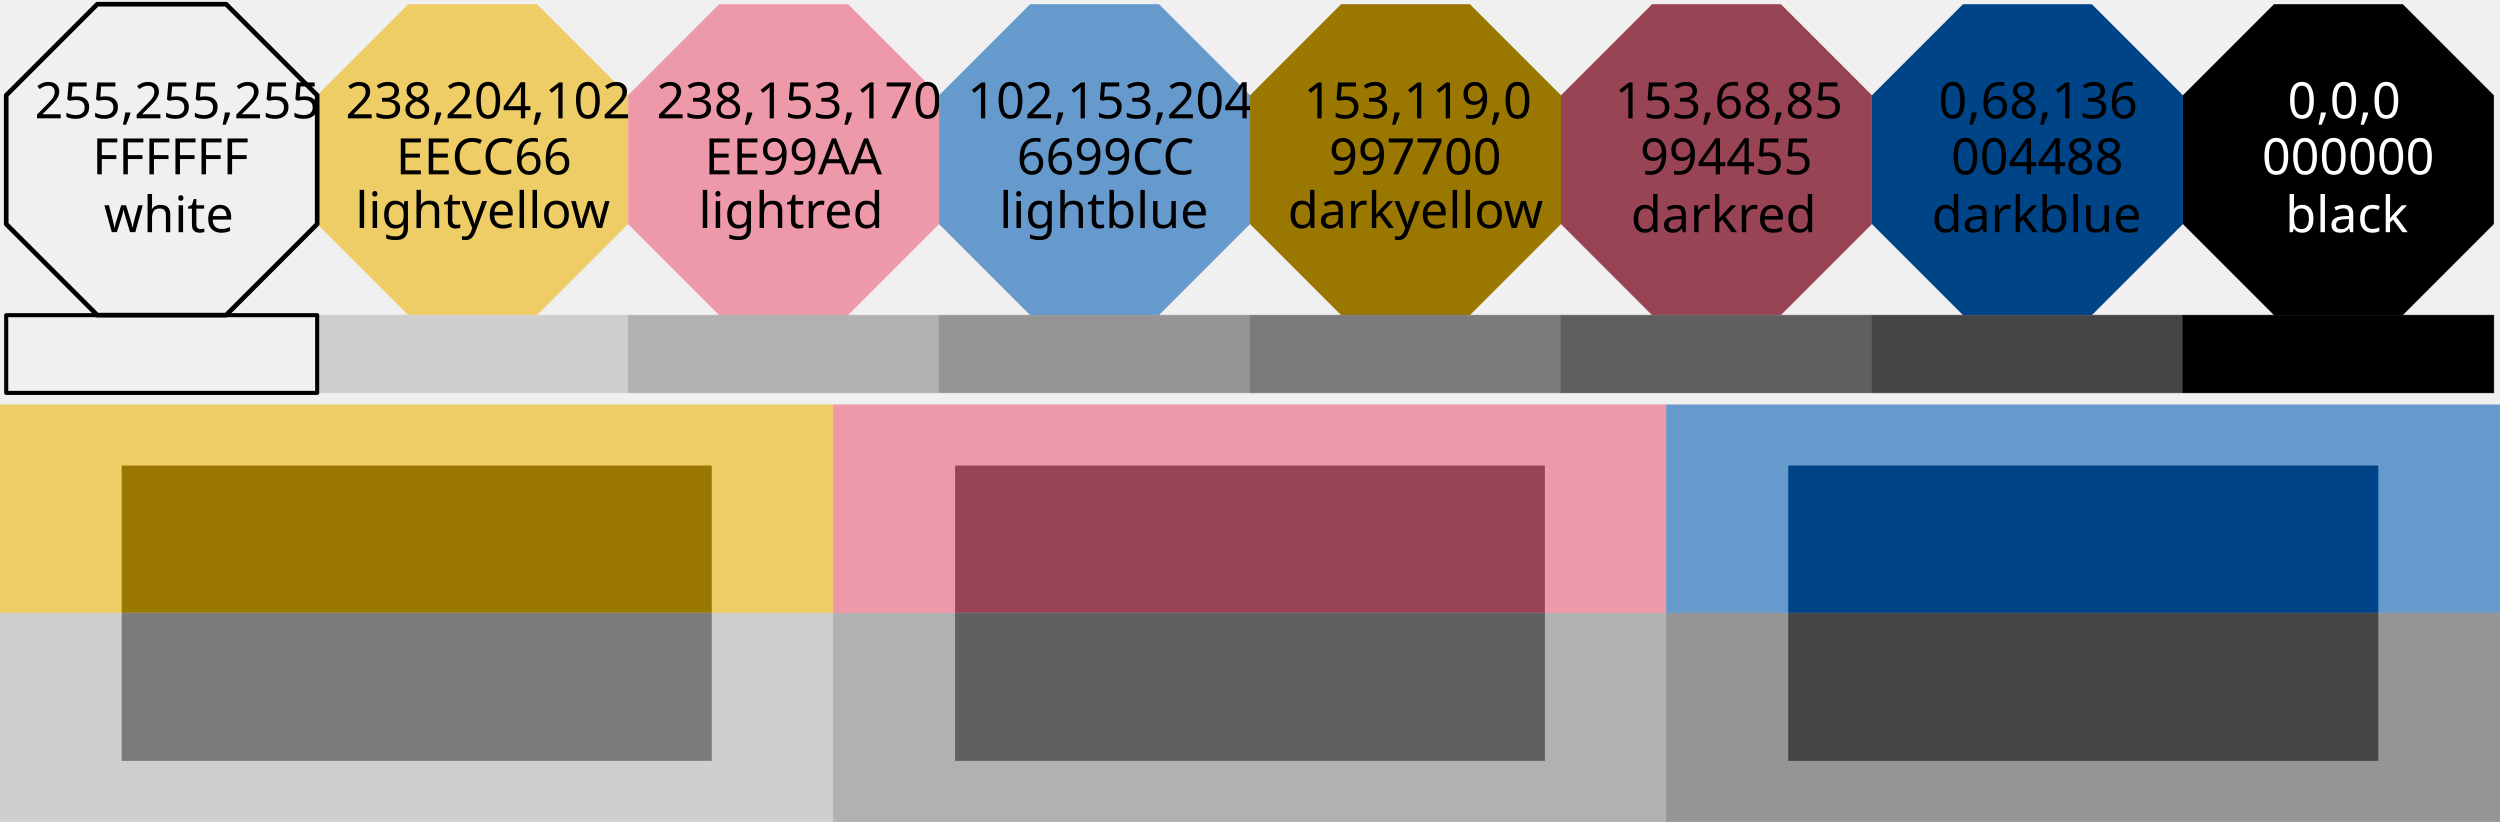
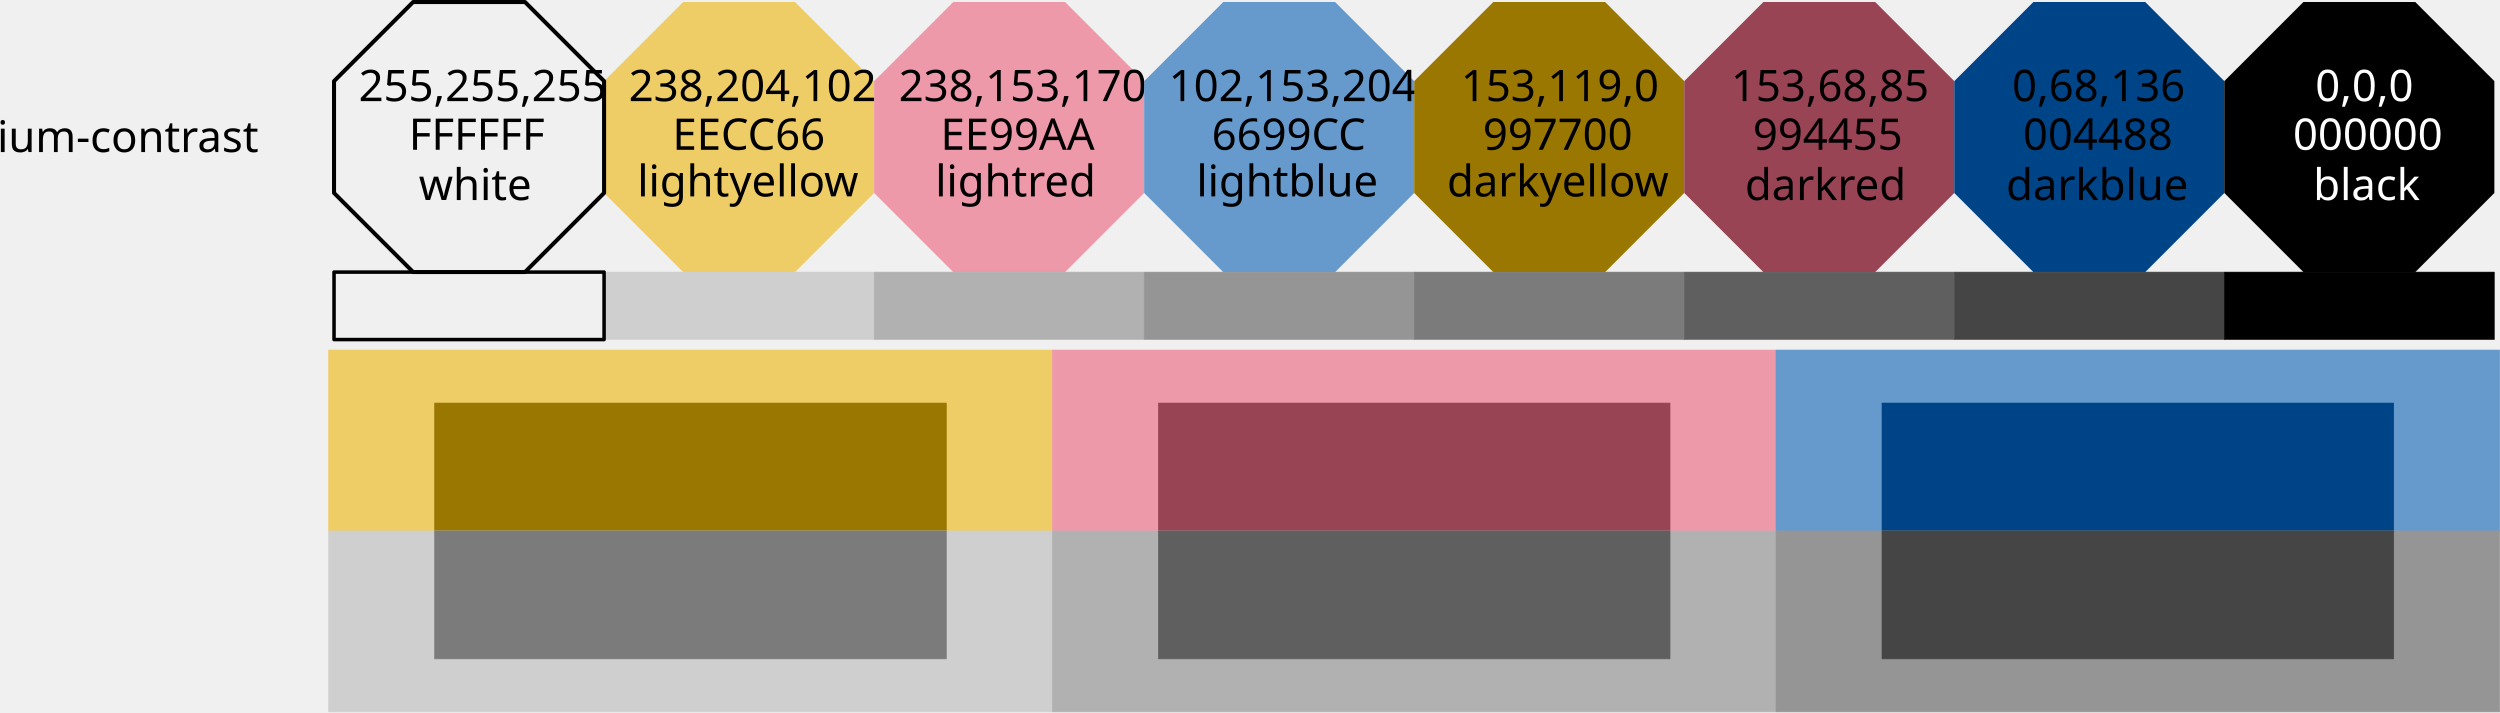
- <svg xmlns="http://www.w3.org/2000/svg" version="1.1" id="svg1" width="572.496" height="188.14" viewBox="0 0 572.496 188.14">
+ <svg xmlns="http://www.w3.org/2000/svg" version="1.1" id="svg1" width="659.234" height="187.794" viewBox="0 0 659.234 187.794">
  <defs id="defs1">
    <clipPath clipPathUnits="userSpaceOnUse" id="clipPath27282">
      <path d="M 0,719 H 4480 V 0 H 0 Z" transform="translate(-2.6083782e-4)" id="path27282" />
    </clipPath>
    <clipPath clipPathUnits="userSpaceOnUse" id="clipPath27283">
      <path d="M 0,719 H 4480 V 0 H 0 Z" transform="translate(-2.6083782e-4)" id="path27283" />
    </clipPath>
    <clipPath clipPathUnits="userSpaceOnUse" id="clipPath27284">
      <path d="M 0,719 H 4480 V 0 H 0 Z" transform="translate(-2.6083782e-4)" id="path27284" />
    </clipPath>
    <clipPath clipPathUnits="userSpaceOnUse" id="clipPath27285">
      <path d="M 0,719 H 4480 V 0 H 0 Z" transform="translate(-2.6083782e-4)" id="path27285" />
    </clipPath>
    <clipPath clipPathUnits="userSpaceOnUse" id="clipPath27286">
      <path d="M 0,719 H 4480 V 0 H 0 Z" transform="translate(-2.6083782e-4)" id="path27286" />
    </clipPath>
    <clipPath clipPathUnits="userSpaceOnUse" id="clipPath27287">
      <path d="M 0,719 H 4480 V 0 H 0 Z" transform="translate(-2.6083782e-4)" id="path27287" />
    </clipPath>
    <clipPath clipPathUnits="userSpaceOnUse" id="clipPath27295">
      <path d="M 0,0 H 4480 V 719 H 0 Z" transform="translate(-2.6083782e-4)" id="path27295" />
    </clipPath>
    <clipPath clipPathUnits="userSpaceOnUse" id="clipPath27296">
      <path d="M 0,0 H 4480 V 719 H 0 Z" transform="translate(-2.6083782e-4)" id="path27296" />
    </clipPath>
    <clipPath clipPathUnits="userSpaceOnUse" id="clipPath27297">
      <path d="M 0,0 H 4480 V 719 H 0 Z" transform="translate(-2.6083782e-4)" id="path27297" />
    </clipPath>
    <clipPath clipPathUnits="userSpaceOnUse" id="clipPath27305">
      <path d="M 0,0 H 4480 V 719 H 0 Z" transform="translate(-2.6083782e-4)" id="path27305" />
    </clipPath>
    <clipPath clipPathUnits="userSpaceOnUse" id="clipPath27306">
      <path d="M 0,0 H 4480 V 719 H 0 Z" transform="translate(-2.6083782e-4)" id="path27306" />
    </clipPath>
    <clipPath clipPathUnits="userSpaceOnUse" id="clipPath27307">
      <path d="M 0,0 H 4480 V 719 H 0 Z" transform="translate(-2.6083782e-4)" id="path27307" />
    </clipPath>
    <clipPath clipPathUnits="userSpaceOnUse" id="clipPath27315">
      <path d="M 0,0 H 4480 V 719 H 0 Z" transform="translate(-2.6083782e-4)" id="path27315" />
    </clipPath>
    <clipPath clipPathUnits="userSpaceOnUse" id="clipPath27316">
      <path d="M 0,0 H 4480 V 719 H 0 Z" transform="translate(-2.6083782e-4)" id="path27316" />
    </clipPath>
    <clipPath clipPathUnits="userSpaceOnUse" id="clipPath27317">
      <path d="M 0,0 H 4480 V 719 H 0 Z" transform="translate(-2.6083782e-4)" id="path27317" />
    </clipPath>
    <clipPath clipPathUnits="userSpaceOnUse" id="clipPath27325">
      <path d="M 0,0 H 4480 V 719 H 0 Z" transform="translate(-2.6083782e-4)" id="path27325" />
    </clipPath>
    <clipPath clipPathUnits="userSpaceOnUse" id="clipPath27326">
      <path d="M 0,0 H 4480 V 719 H 0 Z" transform="translate(-2.6083782e-4)" id="path27326" />
    </clipPath>
    <clipPath clipPathUnits="userSpaceOnUse" id="clipPath27327">
      <path d="M 0,0 H 4480 V 719 H 0 Z" transform="translate(-2.6083782e-4)" id="path27327" />
    </clipPath>
    <clipPath clipPathUnits="userSpaceOnUse" id="clipPath27335">
      <path d="M 0,0 H 4480 V 719 H 0 Z" transform="translate(-2.6083782e-4)" id="path27335" />
    </clipPath>
    <clipPath clipPathUnits="userSpaceOnUse" id="clipPath27336">
      <path d="M 0,0 H 4480 V 719 H 0 Z" transform="translate(-2.6083782e-4)" id="path27336" />
    </clipPath>
    <clipPath clipPathUnits="userSpaceOnUse" id="clipPath27337">
      <path d="M 0,0 H 4480 V 719 H 0 Z" transform="translate(-2.6083782e-4)" id="path27337" />
    </clipPath>
    <clipPath clipPathUnits="userSpaceOnUse" id="clipPath27345">
      <path d="M 0,0 H 4480 V 719 H 0 Z" transform="translate(-2.6083782e-4)" id="path27345" />
    </clipPath>
    <clipPath clipPathUnits="userSpaceOnUse" id="clipPath27346">
      <path d="M 0,0 H 4480 V 719 H 0 Z" transform="translate(-2.6083782e-4)" id="path27346" />
    </clipPath>
    <clipPath clipPathUnits="userSpaceOnUse" id="clipPath27347">
      <path d="M 0,0 H 4480 V 719 H 0 Z" transform="translate(-2.6083782e-4)" id="path27347" />
    </clipPath>
    <clipPath clipPathUnits="userSpaceOnUse" id="clipPath27355">
      <path d="M 0,0 H 4480 V 719 H 0 Z" transform="translate(-2.6083782e-4)" id="path27355" />
    </clipPath>
    <clipPath clipPathUnits="userSpaceOnUse" id="clipPath27356">
      <path d="M 0,0 H 4480 V 719 H 0 Z" transform="translate(-2.6083782e-4)" id="path27356" />
    </clipPath>
    <clipPath clipPathUnits="userSpaceOnUse" id="clipPath27357">
      <path d="M 0,0 H 4480 V 719 H 0 Z" transform="translate(-2.6083782e-4)" id="path27357" />
    </clipPath>
    <clipPath clipPathUnits="userSpaceOnUse" id="clipPath27365">
      <path d="M 0,0 H 4480 V 719 H 0 Z" transform="translate(-2.6083782e-4)" id="path27365" />
    </clipPath>
  </defs>
-   <g id="g28">
+   <g id="g28" transform="translate(86.66006,-0.4251052)">
    <g id="g35">
      <path d="M 1125.57,544.461 962.371,707.672 H 731.559 L 568.359,544.461 V 313.66 l 163.2,-163.211 H 962.371 L 1125.57,313.66" style="fill:#eecc66;fill-opacity:1;fill-rule:nonzero;stroke:none" transform="matrix(0.1277933,0,0,-0.1277933,-0.0015,91.3942)" clip-path="none" id="path27376" />
      <text xml:space="preserve" transform="matrix(1.277933,0,0,1.277933,79.1215,27.09115)" clip-path="none" id="text27377">
        <tspan style="font-variant:normal;font-weight:normal;font-size:9px;font-family:Carlito;writing-mode:lr-tb;fill:#000000;fill-opacity:1;fill-rule:nonzero;stroke:none" x="0" y="0" id="tspan27377">238,204,102</tspan>
      </text>
      <text xml:space="preserve" transform="matrix(1.277933,0,0,1.277933,90.6639,39.9179)" clip-path="none" id="text27378">
        <tspan style="font-variant:normal;font-weight:normal;font-size:9px;font-family:Carlito;writing-mode:lr-tb;fill:#000000;fill-opacity:1;fill-rule:nonzero;stroke:none" x="0" y="0" id="tspan27378">EECC66</tspan>
      </text>
      <text xml:space="preserve" transform="matrix(1.277933,0,0,1.277933,81.3889,52.21903)" clip-path="none" id="text27379">
        <tspan style="font-variant:normal;font-weight:normal;font-size:9px;font-family:Carlito;writing-mode:lr-tb;fill:#000000;fill-opacity:1;fill-rule:nonzero;stroke:none" x="0" dx="0 0 0 0 0.006 2.033 0 0.006" y="0" id="tspan27379">lightyellow</tspan>
      </text>
      <path d="m 568.359,11.148 h 557.211 v 139.301 H 568.359 Z" style="fill:#cfcfcf;fill-opacity:1;fill-rule:nonzero;stroke:#cfcfcf;stroke-width:1;stroke-linecap:round;stroke-linejoin:bevel;stroke-miterlimit:3.239;stroke-dasharray:none;stroke-opacity:1" transform="matrix(0.1277933,0,0,-0.1277933,-0.0015,91.3942)" clip-path="none" id="path27380" />
    </g>
    <g id="g34">
      <path d="m 1682.79,544.461 -163.21,163.211 h -230.8 L 1125.57,544.461 V 313.66 l 163.21,-163.211 h 230.8 l 163.21,163.211" style="fill:#ee99aa;fill-opacity:1;fill-rule:nonzero;stroke:none" transform="matrix(0.1277933,0,0,-0.1277933,-0.0015,91.3942)" clip-path="none" id="path27381" />
      <text xml:space="preserve" transform="matrix(1.277933,0,0,1.277933,150.3307,27.09115)" clip-path="none" id="text27382">
        <tspan style="font-variant:normal;font-weight:normal;font-size:9px;font-family:Carlito;writing-mode:lr-tb;fill:#000000;fill-opacity:1;fill-rule:nonzero;stroke:none" x="0" y="0" id="tspan27382">238,153,170</tspan>
      </text>
      <text xml:space="preserve" transform="matrix(1.277933,0,0,1.277933,161.3529,39.9179)" clip-path="none" id="text27383">
        <tspan style="font-variant:normal;font-weight:normal;font-size:9px;font-family:Carlito;writing-mode:lr-tb;fill:#000000;fill-opacity:1;fill-rule:nonzero;stroke:none" x="0" y="0" id="tspan27383">EE99AA</tspan>
      </text>
      <text xml:space="preserve" transform="matrix(1.277933,0,0,1.277933,159.9548,52.21903)" clip-path="none" id="text27384">
        <tspan style="font-variant:normal;font-weight:normal;font-size:9px;font-family:Carlito;writing-mode:lr-tb;fill:#000000;fill-opacity:1;fill-rule:nonzero;stroke:none" x="0" dx="0 0 0 0 0.007 2.032 0 0.007" y="0" id="tspan27384">lightred</tspan>
      </text>
      <path d="m 1125.57,11.148 h 557.219 v 139.301 H 1125.57 Z" style="fill:#b1b1b1;fill-opacity:1;fill-rule:nonzero;stroke:#b1b1b1;stroke-width:1;stroke-linecap:round;stroke-linejoin:bevel;stroke-miterlimit:3.239;stroke-dasharray:none;stroke-opacity:1" transform="matrix(0.1277933,0,0,-0.1277933,-0.0015,91.3942)" clip-path="none" id="path27385" />
    </g>
    <g id="g33">
      <path d="M 2240,544.461 2076.8,707.672 H 1845.99 L 1682.79,544.461 V 313.66 l 163.2,-163.211 H 2076.8 L 2240,313.66" style="fill:#6699cc;fill-opacity:1;fill-rule:nonzero;stroke:none" transform="matrix(0.1277933,0,0,-0.1277933,-0.0015,91.3942)" clip-path="none" id="path27386" />
      <text xml:space="preserve" transform="matrix(1.277933,0,0,1.277933,221.5384,27.09115)" clip-path="none" id="text27387">
        <tspan style="font-variant:normal;font-weight:normal;font-size:9px;font-family:Carlito;writing-mode:lr-tb;fill:#000000;fill-opacity:1;fill-rule:nonzero;stroke:none" x="0" y="0" id="tspan27387">102,153,204</tspan>
      </text>
      <text xml:space="preserve" transform="matrix(1.277933,0,0,1.277933,232.8596,39.9179)" clip-path="none" id="text27388">
        <tspan style="font-variant:normal;font-weight:normal;font-size:9px;font-family:Carlito;writing-mode:lr-tb;fill:#000000;fill-opacity:1;fill-rule:nonzero;stroke:none" x="0" y="0" id="tspan27388">6699CC</tspan>
      </text>
      <text xml:space="preserve" transform="matrix(1.277933,0,0,1.277933,228.8265,52.21903)" clip-path="none" id="text27389">
        <tspan style="font-variant:normal;font-weight:normal;font-size:9px;font-family:Carlito;writing-mode:lr-tb;fill:#000000;fill-opacity:1;fill-rule:nonzero;stroke:none" x="0" dx="0 0 0 0 0.007 2.032 0.005 0 0.006" y="0" id="tspan27389">lightblue</tspan>
      </text>
      <path d="m 1682.79,11.148 h 557.211 v 139.301 H 1682.79 Z" style="fill:#959595;fill-opacity:1;fill-rule:nonzero;stroke:#959595;stroke-width:1;stroke-linecap:round;stroke-linejoin:bevel;stroke-miterlimit:3.239;stroke-dasharray:none;stroke-opacity:1" transform="matrix(0.1277933,0,0,-0.1277933,-0.0015,91.3942)" clip-path="none" id="path27390" />
    </g>
    <g id="g32">
      <path d="m 2797.21,544.461 -163.2,163.211 H 2403.2 L 2240,544.461 V 313.66 l 163.2,-163.211 h 230.81 l 163.2,163.211" style="fill:#997700;fill-opacity:1;fill-rule:nonzero;stroke:none" transform="matrix(0.1277933,0,0,-0.1277933,-0.0015,91.3942)" clip-path="none" id="path27391" />
      <text xml:space="preserve" transform="matrix(1.277933,0,0,1.277933,298.5774,27.09115)" clip-path="none" id="text27392">
        <tspan style="font-variant:normal;font-weight:normal;font-size:9px;font-family:Carlito;writing-mode:lr-tb;fill:#000000;fill-opacity:1;fill-rule:nonzero;stroke:none" x="0" y="0" id="tspan27392">153,119,0</tspan>
      </text>
      <text xml:space="preserve" transform="matrix(1.277933,0,0,1.277933,304.3677,39.9179)" clip-path="none" id="text27393">
        <tspan style="font-variant:normal;font-weight:normal;font-size:9px;font-family:Carlito;writing-mode:lr-tb;fill:#000000;fill-opacity:1;fill-rule:nonzero;stroke:none" x="0" y="0" id="tspan27393">997700</tspan>
      </text>
      <text xml:space="preserve" transform="matrix(1.277933,0,0,1.277933,294.9033,52.21903)" clip-path="none" id="text27394">
        <tspan style="font-variant:normal;font-weight:normal;font-size:9px;font-family:Carlito;writing-mode:lr-tb;fill:#000000;fill-opacity:1;fill-rule:nonzero;stroke:none" x="0" dx="0 0.005 0 0 2.033 0.005 0.006" y="0" id="tspan27394">darkyellow</tspan>
      </text>
      <path d="m 2240,11.148 h 557.211 v 139.301 H 2240 Z" style="fill:#7b7b7b;fill-opacity:1;fill-rule:nonzero;stroke:#7b7b7b;stroke-width:1;stroke-linecap:round;stroke-linejoin:bevel;stroke-miterlimit:3.239;stroke-dasharray:none;stroke-opacity:1" transform="matrix(0.1277933,0,0,-0.1277933,-0.0015,91.3942)" clip-path="none" id="path27395" />
    </g>
    <g id="g31">
      <path d="m 3354.43,544.461 -163.21,163.211 h -230.8 L 2797.21,544.461 V 313.66 l 163.21,-163.211 h 230.8 l 163.21,163.211" style="fill:#994455;fill-opacity:1;fill-rule:nonzero;stroke:none" clip-path="none" id="path27396" transform="matrix(0.1277933,0,0,-0.1277933,-0.0015,91.3942)" />
      <text xml:space="preserve" transform="matrix(1.277933,0,0,1.277933,369.7851,27.09115)" clip-path="none" id="text27397">
        <tspan style="font-variant:normal;font-weight:normal;font-size:9px;font-family:Carlito;writing-mode:lr-tb;fill:#000000;fill-opacity:1;fill-rule:nonzero;stroke:none" x="0" y="0" id="tspan27397">153,68,85</tspan>
      </text>
      <text xml:space="preserve" transform="matrix(1.277933,0,0,1.277933,375.5767,39.9179)" clip-path="none" id="text27398">
        <tspan style="font-variant:normal;font-weight:normal;font-size:9px;font-family:Carlito;writing-mode:lr-tb;fill:#000000;fill-opacity:1;fill-rule:nonzero;stroke:none" x="0" y="0" id="tspan27398">994455</tspan>
      </text>
      <text xml:space="preserve" transform="matrix(1.277933,0,0,1.277933,373.4694,53.17748)" clip-path="none" id="text27399">
        <tspan style="font-variant:normal;font-weight:normal;font-size:9px;font-family:Carlito;writing-mode:lr-tb;fill:#000000;fill-opacity:1;fill-rule:nonzero;stroke:none" x="0" dx="0 0.005 0 0 2.033 0 0.007" y="0" id="tspan27399">darkred</tspan>
      </text>
      <path d="m 2797.21,11.148 h 557.219 v 139.301 H 2797.21 Z" style="fill:#5f5f5f;fill-opacity:1;fill-rule:nonzero;stroke:#5f5f5f;stroke-width:1;stroke-linecap:round;stroke-linejoin:bevel;stroke-miterlimit:3.239;stroke-dasharray:none;stroke-opacity:1" transform="matrix(0.1277933,0,0,-0.1277933,-0.0015,91.3942)" clip-path="none" id="path27400" />
    </g>
    <g id="g30">
      <path d="m 3911.64,544.461 -163.2,163.211 H 3517.63 L 3354.43,544.461 V 313.66 l 163.2,-163.211 h 230.81 l 163.2,163.211" style="fill:#004488;fill-opacity:1;fill-rule:nonzero;stroke:none" transform="matrix(0.1277933,0,0,-0.1277933,-0.0015,91.3942)" clip-path="none" id="path27401" />
      <text xml:space="preserve" transform="matrix(1.277933,0,0,1.277933,443.9091,27.09115)" clip-path="none" id="text27402">
        <tspan style="font-variant:normal;font-weight:normal;font-size:9px;font-family:Carlito;writing-mode:lr-tb;fill:#000000;fill-opacity:1;fill-rule:nonzero;stroke:none" x="0" y="0" id="tspan27402">0,68,136</tspan>
      </text>
      <text xml:space="preserve" transform="matrix(1.277933,0,0,1.277933,446.7844,39.9179)" clip-path="none" id="text27403">
        <tspan style="font-variant:normal;font-weight:normal;font-size:9px;font-family:Carlito;writing-mode:lr-tb;fill:#000000;fill-opacity:1;fill-rule:nonzero;stroke:none" x="0" y="0" id="tspan27403">004488</tspan>
      </text>
      <text xml:space="preserve" transform="matrix(1.277933,0,0,1.277933,442.341,53.17748)" clip-path="none" id="text27404">
        <tspan style="font-variant:normal;font-weight:normal;font-size:9px;font-family:Carlito;writing-mode:lr-tb;fill:#000000;fill-opacity:1;fill-rule:nonzero;stroke:none" x="0" dx="0 0.005 0 0 2.033 0.006 0 0.007" y="0" id="tspan27404">darkblue</tspan>
      </text>
      <path d="m 3354.43,11.148 h 557.211 v 139.301 H 3354.43 Z" style="fill:#454545;fill-opacity:1;fill-rule:nonzero;stroke:#454545;stroke-width:1;stroke-linecap:round;stroke-linejoin:bevel;stroke-miterlimit:3.239;stroke-dasharray:none;stroke-opacity:1" transform="matrix(0.1277933,0,0,-0.1277933,-0.0015,91.3942)" clip-path="none" id="path27405" />
    </g>
    <g id="g29">
      <path d="m 4468.86,544.461 -163.21,163.211 h -230.8 L 3911.64,544.461 V 313.66 l 163.21,-163.211 h 230.8 l 163.21,163.211" style="fill:#000000;fill-opacity:1;fill-rule:nonzero;stroke:none" transform="matrix(0.1277933,0,0,-0.1277933,-0.0015,91.3942)" clip-path="none" id="path27406" />
      <text xml:space="preserve" transform="matrix(1.277933,0,0,1.277933,523.863,27.09115)" clip-path="none" id="text27407">
        <tspan style="font-variant:normal;font-weight:normal;font-size:9px;font-family:Carlito;writing-mode:lr-tb;fill:#ffffff;fill-opacity:1;fill-rule:nonzero;stroke:none" x="0" y="0" id="tspan27407">0,0,0</tspan>
      </text>
      <text xml:space="preserve" transform="matrix(1.277933,0,0,1.277933,517.9921,39.9179)" clip-path="none" id="text27408">
        <tspan style="font-variant:normal;font-weight:normal;font-size:9px;font-family:Carlito;writing-mode:lr-tb;fill:#ffffff;fill-opacity:1;fill-rule:nonzero;stroke:none" x="0" y="0" id="tspan27408">000000</tspan>
      </text>
      <text xml:space="preserve" transform="matrix(1.277933,0,0,1.277933,523.3339,53.17748)" clip-path="none" id="text27409">
        <tspan style="font-variant:normal;font-weight:normal;font-size:9px;font-family:Carlito;writing-mode:lr-tb;fill:#ffffff;fill-opacity:1;fill-rule:nonzero;stroke:none" x="0" dx="0 0.005 0 0 0.007" y="0" id="tspan27409">black</tspan>
      </text>
      <path d="m 3911.64,11.148 h 557.219 v 139.301 H 3911.64 Z" style="fill:#000000;fill-opacity:1;fill-rule:nonzero;stroke:#000000;stroke-width:1;stroke-linecap:round;stroke-linejoin:bevel;stroke-miterlimit:3.239;stroke-dasharray:none;stroke-opacity:1" transform="matrix(0.1277933,0,0,-0.1277933,-0.0015,91.3942)" clip-path="none" id="path27410" />
    </g>
    <g id="g36">
      <path d="M 568.359,544.461 405.148,707.672 H 174.352 L 11.141,544.461 V 313.66 L 174.352,150.449 H 405.148 L 568.359,313.66 v 230.801" style="fill:none;stroke:#000000;stroke-width:8.347;stroke-linecap:round;stroke-linejoin:round;stroke-miterlimit:3.239;stroke-dasharray:none;stroke-opacity:1" transform="matrix(0.1277933,0,0,-0.1277933,-0.0015,91.3942)" clip-path="none" id="path27369" />
      <path d="M 568.359,150.449 H 11.141 V 11.148 H 568.359 V 150.449" style="fill:none;stroke:#000000;stroke-width:7.303;stroke-linecap:round;stroke-linejoin:round;stroke-miterlimit:3.239;stroke-dasharray:none;stroke-opacity:1" transform="matrix(0.1277933,0,0,-0.1277933,-0.0015,91.3942)" clip-path="none" id="path27370" />
      <text xml:space="preserve" transform="matrix(1.277933,0,0,1.277933,7.9142,27.09115)" clip-path="none" id="text27372">
        <tspan style="font-variant:normal;font-weight:normal;font-size:9px;font-family:Carlito;writing-mode:lr-tb;fill:#000000;fill-opacity:1;fill-rule:nonzero;stroke:none" x="0" y="0" id="tspan27372">255,255,255</tspan>
      </text>
      <text xml:space="preserve" transform="matrix(1.277933,0,0,1.277933,21.1522,39.9179)" clip-path="none" id="text27373">
        <tspan style="font-variant:normal;font-weight:normal;font-size:9px;font-family:Carlito;writing-mode:lr-tb;fill:#000000;fill-opacity:1;fill-rule:nonzero;stroke:none" x="0" dx="0 0.006 0 0.006 0 0.006" y="0" id="tspan27373">FFFFFF</tspan>
      </text>
      <text xml:space="preserve" transform="matrix(1.277933,0,0,1.277933,23.778,53.17748)" clip-path="none" id="text27374">
        <tspan style="font-variant:normal;font-weight:normal;font-size:9px;font-family:Carlito;writing-mode:lr-tb;fill:#000000;fill-opacity:1;fill-rule:nonzero;stroke:none" x="0" dx="0 0 0.005" y="0" id="tspan27374">white</tspan>
      </text>
    </g>
  </g>
-   <g id="g27435" transform="translate(-3365.412,-763.5378)">
+   <g id="g27435" transform="translate(-3278.752,-763.9629)">
    <path d="M 0,300 H 1200 V 600 H 0 Z" style="fill:#eecc66;fill-opacity:1;fill-rule:nonzero;stroke:#eecc66;stroke-width:1;stroke-linecap:square;stroke-linejoin:bevel;stroke-miterlimit:3.239;stroke-dasharray:none;stroke-opacity:1" transform="matrix(0.1590267,0,0,-0.1590267,3365.411,951.6773)" clip-path="none" id="path27424" />
    <path d="M 1200,300 H 2400 V 600 H 1200 Z" style="fill:#ee99aa;fill-opacity:1;fill-rule:nonzero;stroke:#ee99aa;stroke-width:1;stroke-linecap:square;stroke-linejoin:bevel;stroke-miterlimit:3.239;stroke-dasharray:none;stroke-opacity:1" transform="matrix(0.1590267,0,0,-0.1590267,3365.411,951.6773)" clip-path="none" id="path27425" />
    <path d="M 2400,300 H 3600 V 600 H 2400 Z" style="fill:#6699cc;fill-opacity:1;fill-rule:nonzero;stroke:#6699cc;stroke-width:1;stroke-linecap:square;stroke-linejoin:bevel;stroke-miterlimit:3.239;stroke-dasharray:none;stroke-opacity:1" transform="matrix(0.1590267,0,0,-0.1590267,3365.411,951.6773)" clip-path="none" id="path27426" />
    <path d="m 175.738,300 h 848.523 V 512.129 H 175.738 Z" style="fill:#997700;fill-opacity:1;fill-rule:nonzero;stroke:#997700;stroke-width:1;stroke-linecap:square;stroke-linejoin:bevel;stroke-miterlimit:3.239;stroke-dasharray:none;stroke-opacity:1" transform="matrix(0.1590267,0,0,-0.1590267,3365.411,951.6773)" clip-path="none" id="path27427" />
    <path d="m 1375.74,300 h 848.523 V 512.129 H 1375.74 Z" style="fill:#994455;fill-opacity:1;fill-rule:nonzero;stroke:#994455;stroke-width:1;stroke-linecap:square;stroke-linejoin:bevel;stroke-miterlimit:3.239;stroke-dasharray:none;stroke-opacity:1" transform="matrix(0.1590267,0,0,-0.1590267,3365.411,951.6773)" clip-path="none" id="path27428" />
    <path d="m 2575.74,300 h 848.523 V 512.129 H 2575.74 Z" style="fill:#004488;fill-opacity:1;fill-rule:nonzero;stroke:#004488;stroke-width:1;stroke-linecap:square;stroke-linejoin:bevel;stroke-miterlimit:3.239;stroke-dasharray:none;stroke-opacity:1" transform="matrix(0.1590267,0,0,-0.1590267,3365.411,951.6773)" clip-path="none" id="path27429" />
    <path d="M 0,0 H 1200 V 300 H 0 Z" style="fill:#cfcfcf;fill-opacity:1;fill-rule:nonzero;stroke:#cfcfcf;stroke-width:1;stroke-linecap:square;stroke-linejoin:bevel;stroke-miterlimit:3.239;stroke-dasharray:none;stroke-opacity:1" transform="matrix(0.1590267,0,0,-0.1590267,3365.411,951.6773)" clip-path="none" id="path27430" />
    <path d="M 1200,0 H 2400 V 300 H 1200 Z" style="fill:#b1b1b1;fill-opacity:1;fill-rule:nonzero;stroke:#b1b1b1;stroke-width:1;stroke-linecap:square;stroke-linejoin:bevel;stroke-miterlimit:3.239;stroke-dasharray:none;stroke-opacity:1" transform="matrix(0.1590267,0,0,-0.1590267,3365.411,951.6773)" clip-path="none" id="path27431" />
    <path d="M 2400,0 H 3600 V 300 H 2400 Z" style="fill:#959595;fill-opacity:1;fill-rule:nonzero;stroke:#959595;stroke-width:1;stroke-linecap:square;stroke-linejoin:bevel;stroke-miterlimit:3.239;stroke-dasharray:none;stroke-opacity:1" transform="matrix(0.1590267,0,0,-0.1590267,3365.411,951.6773)" clip-path="none" id="path27432" />
    <path d="m 175.738,87.871 h 848.523 v 212.129 H 175.738 Z" style="fill:#7b7b7b;fill-opacity:1;fill-rule:nonzero;stroke:#7b7b7b;stroke-width:1;stroke-linecap:square;stroke-linejoin:bevel;stroke-miterlimit:3.239;stroke-dasharray:none;stroke-opacity:1" transform="matrix(0.1590267,0,0,-0.1590267,3365.411,951.6773)" clip-path="none" id="path27433" />
    <path d="m 1375.74,87.871 h 848.523 v 212.129 H 1375.74 Z" style="fill:#5f5f5f;fill-opacity:1;fill-rule:nonzero;stroke:#5f5f5f;stroke-width:1;stroke-linecap:square;stroke-linejoin:bevel;stroke-miterlimit:3.239;stroke-dasharray:none;stroke-opacity:1" transform="matrix(0.1590267,0,0,-0.1590267,3365.411,951.6773)" clip-path="none" id="path27434" />
    <path d="m 2575.74,87.871 h 848.523 v 212.129 H 2575.74 Z" style="fill:#454545;fill-opacity:1;fill-rule:nonzero;stroke:#454545;stroke-width:1;stroke-linecap:square;stroke-linejoin:bevel;stroke-miterlimit:3.239;stroke-dasharray:none;stroke-opacity:1" transform="matrix(0.1590267,0,0,-0.1590267,3365.411,951.6773)" clip-path="none" id="path27435" />
  </g>
+   <text xml:space="preserve" clip-path="none" id="text1" x="106.574" y="40.091" style="font-size:15.342px;text-align:end;text-anchor:end;stroke-width:1.278">
+     <tspan style="font-variant:normal;font-weight:normal;font-size:11.506px;font-family:Carlito;text-align:end;writing-mode:lr-tb;text-anchor:end;fill:#000000;fill-opacity:1;fill-rule:nonzero;stroke:none;stroke-width:1.278" x="79.679" y="40.091" id="tspan1">medium-contrast</tspan>
+   </text>
</svg>
